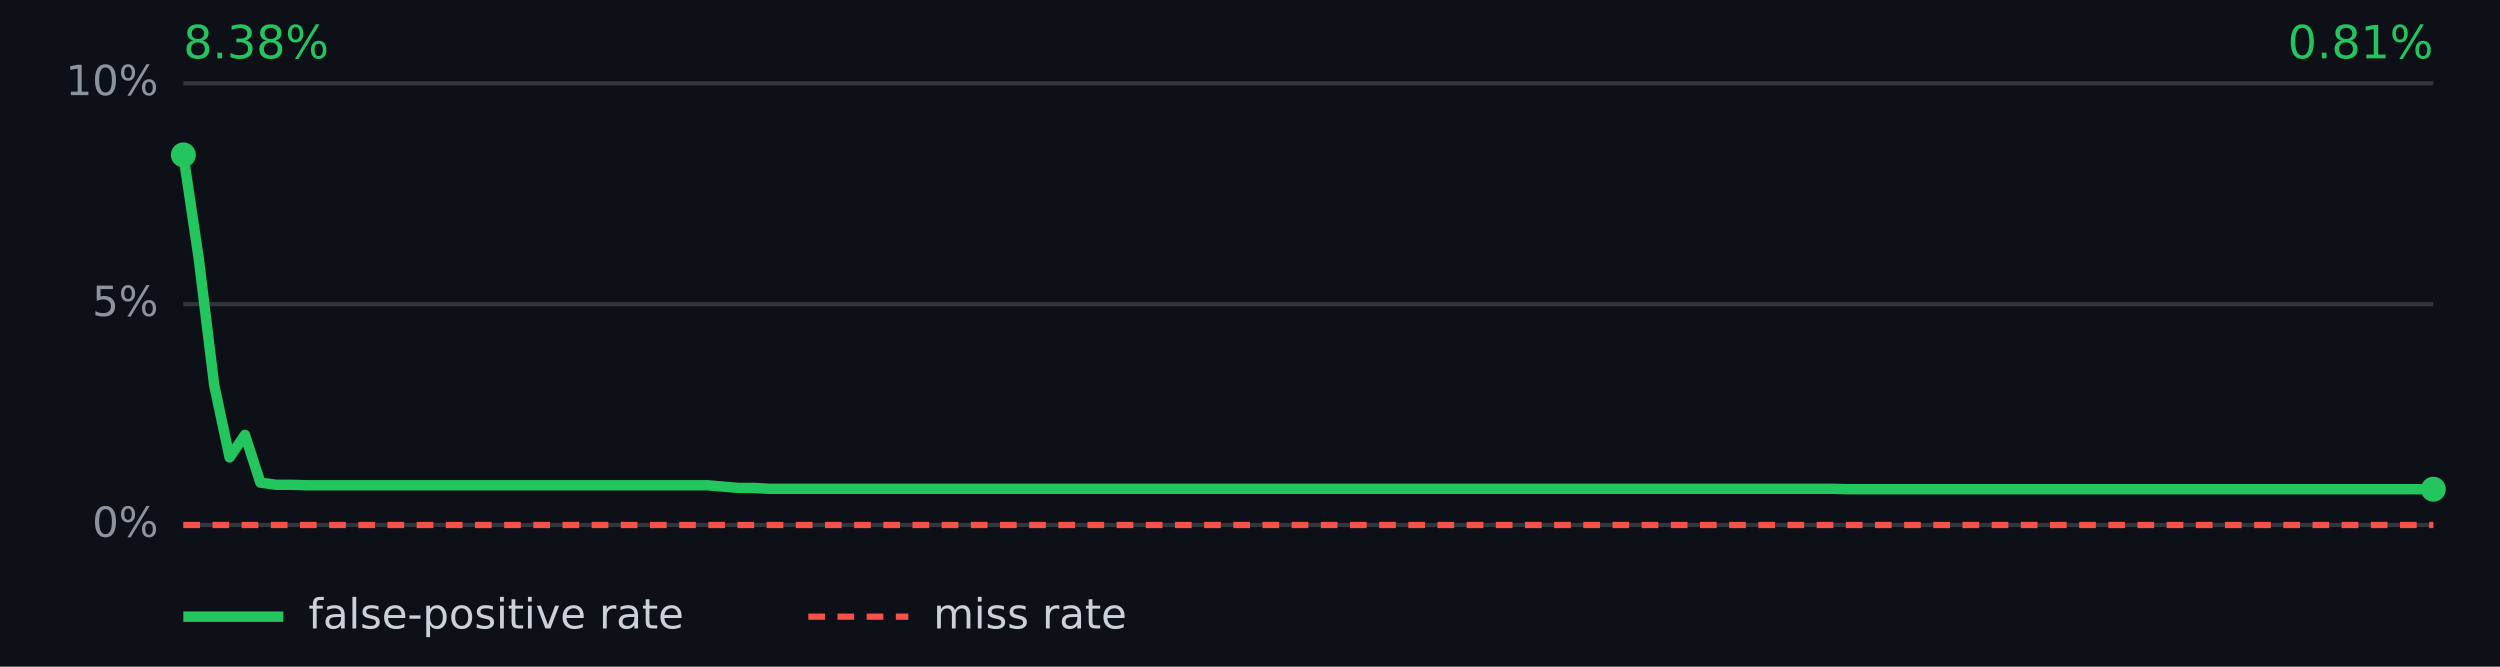
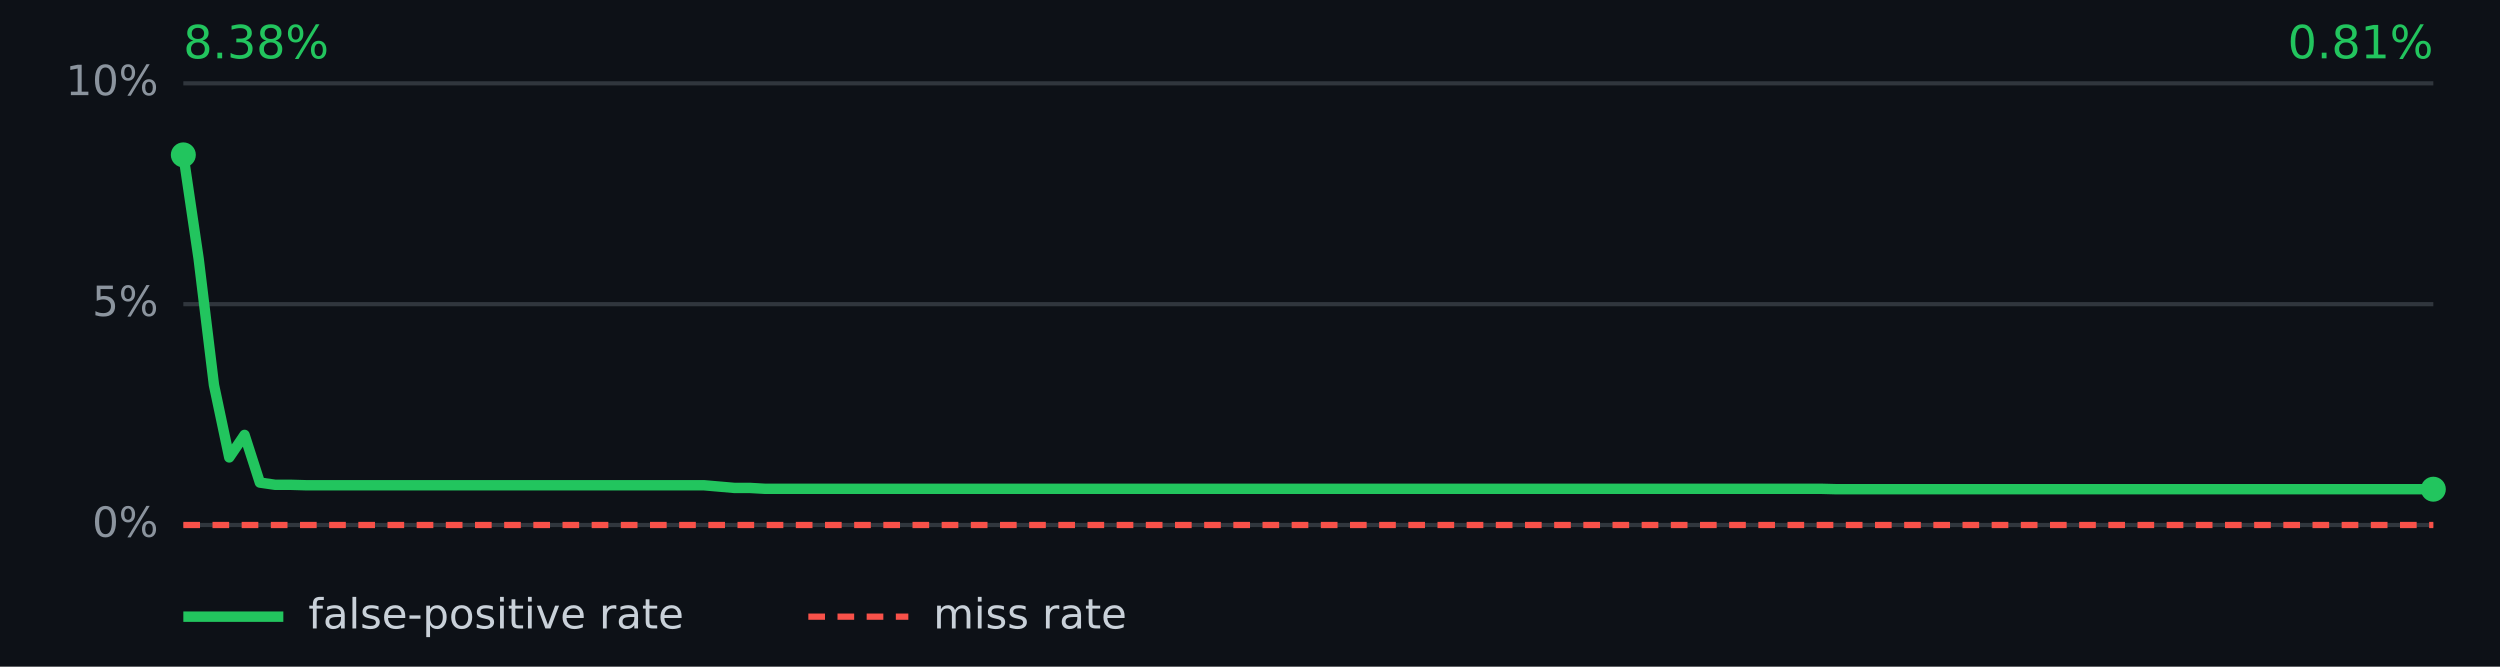
<svg xmlns="http://www.w3.org/2000/svg" width="600" height="160" role="img" aria-label="false-positive rate trend: 8.38% to 0.81%">
  <rect width="100%" height="160" fill="#0d1117" />
  <line x1="44" y1="20.00" x2="584" y2="20.00" stroke="#30363d" stroke-width="1" />
  <text x="38" y="20.00" font-family="Verdana,Geneva,DejaVu Sans,sans-serif" font-size="10" fill="#8b949e" text-anchor="end" dominant-baseline="middle">10%</text>
  <line x1="44" y1="73.00" x2="584" y2="73.00" stroke="#30363d" stroke-width="1" />
  <text x="38" y="73.00" font-family="Verdana,Geneva,DejaVu Sans,sans-serif" font-size="10" fill="#8b949e" text-anchor="end" dominant-baseline="middle">5%</text>
  <line x1="44" y1="126.00" x2="584" y2="126.00" stroke="#30363d" stroke-width="1" />
  <text x="38" y="126.00" font-family="Verdana,Geneva,DejaVu Sans,sans-serif" font-size="10" fill="#8b949e" text-anchor="end" dominant-baseline="middle">0%</text>
-   <polyline points="44.00,126.00 47.91,126.00 51.83,126.00 55.74,126.00 59.65,126.00 63.57,126.00 67.48,126.00 71.39,126.00 75.30,126.00 79.22,126.00 83.13,126.00 87.04,126.00 90.96,126.00 94.87,126.00 98.78,126.00 102.70,126.00 106.61,126.00 110.52,126.00 114.43,126.00 118.35,126.00 122.26,126.00 126.17,126.00 130.09,126.00 134.00,126.00 137.91,126.00 141.83,126.00 145.74,126.00 149.65,126.00 153.57,126.00 157.48,126.00 161.39,126.00 165.30,126.00 169.22,126.00 173.13,126.00 177.04,126.00 180.96,126.00 184.87,126.00 188.78,126.00 192.70,126.00 196.61,126.00 200.52,126.00 204.43,126.00 208.35,126.00 212.26,126.00 216.17,126.00 220.09,126.00 224.00,126.00 227.91,126.00 231.83,126.00 235.74,126.00 239.65,126.00 243.57,126.00 247.48,126.00 251.39,126.00 255.30,126.00 259.22,126.00 263.13,126.00 267.04,126.00 270.96,126.00 274.87,126.00 278.78,126.00 282.70,126.00 286.61,126.00 290.52,126.00 294.43,126.00 298.35,126.00 302.26,126.00 306.17,126.00 310.09,126.00 314.00,126.00 317.91,126.00 321.83,126.00 325.74,126.00 329.65,126.00 333.57,126.00 337.48,126.00 341.39,126.00 345.30,126.00 349.22,126.00 353.13,126.00 357.04,126.00 360.96,126.00 364.87,126.00 368.78,126.00 372.70,126.00 376.61,126.00 380.52,126.00 384.43,126.00 388.35,126.00 392.26,126.00 396.17,126.00 400.09,126.00 404.00,126.00 407.91,126.00 411.83,126.00 415.74,126.00 419.65,126.00 423.57,126.00 427.48,126.00 431.39,126.00 435.30,126.00 439.22,126.00 443.13,126.00 447.04,126.00 450.96,126.00 454.87,126.00 458.78,126.00 462.70,126.00 466.61,126.00 470.52,126.00 474.43,126.00 478.35,126.00 482.26,126.00 486.17,126.00 490.09,126.00 494.00,126.00 497.91,126.00 501.83,126.00 505.74,126.00 509.65,126.00 513.57,126.00 517.48,126.00 521.39,126.00 525.30,126.00 529.22,126.00 533.13,126.00 537.04,126.00 540.96,126.00 544.87,126.00 548.78,126.00 552.70,126.00 556.61,126.00 560.52,126.00 564.43,126.00 568.35,126.00 572.26,126.00 576.17,126.00 580.09,126.00 584.00,126.00" fill="none" stroke="#f85149" stroke-width="1.5" stroke-dasharray="4,3" />
-   <polyline points="44.00,37.17 47.70,62.08 51.40,92.40 55.10,109.78 58.79,104.38 62.49,115.82 66.19,116.35 69.89,116.35 73.59,116.46 77.29,116.46 80.99,116.46 84.68,116.46 88.38,116.46 92.08,116.46 95.78,116.46 99.48,116.46 103.18,116.46 106.88,116.46 110.58,116.46 114.27,116.46 117.97,116.46 121.67,116.46 125.37,116.46 129.07,116.46 132.77,116.46 136.47,116.46 140.16,116.46 143.86,116.46 147.56,116.46 151.26,116.46 154.96,116.46 158.66,116.46 162.36,116.46 166.05,116.46 169.75,116.46 173.45,116.78 177.15,117.10 180.85,117.10 184.55,117.31 188.25,117.31 191.95,117.31 195.64,117.31 199.34,117.31 203.04,117.31 206.74,117.31 210.44,117.31 214.14,117.31 217.84,117.31 221.53,117.31 225.23,117.31 228.93,117.31 232.63,117.31 236.33,117.31 240.03,117.31 243.73,117.31 247.42,117.31 251.12,117.31 254.82,117.31 258.52,117.31 262.22,117.31 265.92,117.31 269.62,117.31 273.32,117.31 277.01,117.31 280.71,117.31 284.41,117.31 288.11,117.31 291.81,117.31 295.51,117.31 299.21,117.31 302.90,117.31 306.60,117.31 310.30,117.31 314.00,117.31 317.70,117.31 321.40,117.31 325.10,117.31 328.79,117.31 332.49,117.31 336.19,117.31 339.89,117.31 343.59,117.31 347.29,117.31 350.99,117.31 354.68,117.31 358.38,117.31 362.08,117.31 365.78,117.31 369.48,117.31 373.18,117.31 376.88,117.31 380.58,117.31 384.27,117.31 387.97,117.31 391.67,117.31 395.37,117.31 399.07,117.31 402.77,117.31 406.47,117.31 410.16,117.31 413.86,117.31 417.56,117.31 421.26,117.31 424.96,117.31 428.66,117.31 432.36,117.31 436.05,117.31 439.75,117.31 443.45,117.41 447.15,117.41 450.85,117.41 454.55,117.41 458.25,117.41 461.95,117.41 465.64,117.41 469.34,117.41 473.04,117.41 476.74,117.41 480.44,117.41 484.14,117.41 487.84,117.41 491.53,117.41 495.23,117.41 498.93,117.41 502.63,117.41 506.33,117.41 510.03,117.41 513.73,117.41 517.42,117.41 521.12,117.41 524.82,117.41 528.52,117.41 532.22,117.41 535.92,117.41 539.62,117.41 543.32,117.41 547.01,117.41 550.71,117.41 554.41,117.41 558.11,117.41 561.81,117.41 565.51,117.41 569.21,117.41 572.90,117.41 576.60,117.41 580.30,117.41 584.00,117.41" fill="none" stroke="#22c55e" stroke-width="2.5" stroke-linejoin="round" />
+   <polyline points="44.00,126.00 47.88,126.00 51.77,126.00 55.65,126.00 59.54,126.00 63.42,126.00 67.31,126.00 71.19,126.00 75.08,126.00 78.96,126.00 82.85,126.00 86.73,126.00 90.62,126.00 94.50,126.00 98.39,126.00 102.27,126.00 106.16,126.00 110.04,126.00 113.93,126.00 117.81,126.00 121.70,126.00 125.58,126.00 129.47,126.00 133.35,126.00 137.24,126.00 141.12,126.00 145.01,126.00 148.89,126.00 152.78,126.00 156.66,126.00 160.55,126.00 164.43,126.00 168.32,126.00 172.20,126.00 176.09,126.00 179.97,126.00 183.86,126.00 187.74,126.00 191.63,126.00 195.51,126.00 199.40,126.00 203.28,126.00 207.17,126.00 211.05,126.00 214.94,126.00 218.82,126.00 222.71,126.00 226.59,126.00 230.47,126.00 234.36,126.00 238.24,126.00 242.13,126.00 246.01,126.00 249.90,126.00 253.78,126.00 257.67,126.00 261.55,126.00 265.44,126.00 269.32,126.00 273.21,126.00 277.09,126.00 280.98,126.00 284.86,126.00 288.75,126.00 292.63,126.00 296.52,126.00 300.40,126.00 304.29,126.00 308.17,126.00 312.06,126.00 315.94,126.00 319.83,126.00 323.71,126.00 327.60,126.00 331.48,126.00 335.37,126.00 339.25,126.00 343.14,126.00 347.02,126.00 350.91,126.00 354.79,126.00 358.68,126.00 362.56,126.00 366.45,126.00 370.33,126.00 374.22,126.00 378.10,126.00 381.99,126.00 385.87,126.00 389.76,126.00 393.64,126.00 397.53,126.00 401.41,126.00 405.29,126.00 409.18,126.00 413.06,126.00 416.95,126.00 420.83,126.00 424.72,126.00 428.60,126.00 432.49,126.00 436.37,126.00 440.26,126.00 444.14,126.00 448.03,126.00 451.91,126.00 455.80,126.00 459.68,126.00 463.57,126.00 467.45,126.00 471.34,126.00 475.22,126.00 479.11,126.00 482.99,126.00 486.88,126.00 490.76,126.00 494.65,126.00 498.53,126.00 502.42,126.00 506.30,126.00 510.19,126.00 514.07,126.00 517.96,126.00 521.84,126.00 525.73,126.00 529.61,126.00 533.50,126.00 537.38,126.00 541.27,126.00 545.15,126.00 549.04,126.00 552.92,126.00 556.81,126.00 560.69,126.00 564.58,126.00 568.46,126.00 572.35,126.00 576.23,126.00 580.12,126.00 584.00,126.00" fill="none" stroke="#f85149" stroke-width="1.5" stroke-dasharray="4,3" />
+   <polyline points="44.00,37.17 47.67,62.08 51.35,92.40 55.02,109.78 58.69,104.38 62.37,115.82 66.04,116.35 69.71,116.35 73.39,116.46 77.06,116.46 80.73,116.46 84.41,116.46 88.08,116.46 91.76,116.46 95.43,116.46 99.10,116.46 102.78,116.46 106.45,116.46 110.12,116.46 113.80,116.46 117.47,116.46 121.14,116.46 124.82,116.46 128.49,116.46 132.16,116.46 135.84,116.46 139.51,116.46 143.18,116.46 146.86,116.46 150.53,116.46 154.20,116.46 157.88,116.46 161.55,116.46 165.22,116.46 168.90,116.46 172.57,116.78 176.24,117.10 179.92,117.10 183.59,117.31 187.27,117.31 190.94,117.31 194.61,117.31 198.29,117.31 201.96,117.31 205.63,117.31 209.31,117.31 212.98,117.31 216.65,117.31 220.33,117.31 224.00,117.31 227.67,117.31 231.35,117.31 235.02,117.31 238.69,117.31 242.37,117.31 246.04,117.31 249.71,117.31 253.39,117.31 257.06,117.31 260.73,117.31 264.41,117.31 268.08,117.31 271.76,117.31 275.43,117.31 279.10,117.31 282.78,117.31 286.45,117.31 290.12,117.31 293.80,117.31 297.47,117.31 301.14,117.31 304.82,117.31 308.49,117.31 312.16,117.31 315.84,117.31 319.51,117.31 323.18,117.31 326.86,117.31 330.53,117.31 334.20,117.31 337.88,117.31 341.55,117.31 345.22,117.31 348.90,117.31 352.57,117.31 356.24,117.31 359.92,117.31 363.59,117.31 367.27,117.31 370.94,117.31 374.61,117.31 378.29,117.31 381.96,117.31 385.63,117.31 389.31,117.31 392.98,117.31 396.65,117.31 400.33,117.31 404.00,117.31 407.67,117.31 411.35,117.31 415.02,117.31 418.69,117.31 422.37,117.31 426.04,117.31 429.71,117.31 433.39,117.31 437.06,117.31 440.73,117.41 444.41,117.41 448.08,117.41 451.76,117.41 455.43,117.41 459.10,117.41 462.78,117.41 466.45,117.41 470.12,117.41 473.80,117.41 477.47,117.41 481.14,117.41 484.82,117.41 488.49,117.41 492.16,117.41 495.84,117.41 499.51,117.41 503.18,117.41 506.86,117.41 510.53,117.41 514.20,117.41 517.88,117.41 521.55,117.41 525.22,117.41 528.90,117.41 532.57,117.41 536.24,117.41 539.92,117.41 543.59,117.41 547.27,117.41 550.94,117.41 554.61,117.41 558.29,117.41 561.96,117.41 565.63,117.41 569.31,117.41 572.98,117.41 576.65,117.41 580.33,117.41 584.00,117.41" fill="none" stroke="#22c55e" stroke-width="2.5" stroke-linejoin="round" />
  <circle cx="44.00" cy="37.17" r="3" fill="#22c55e" />
  <circle cx="584.00" cy="117.41" r="3" fill="#22c55e" />
  <text x="44.00" y="14" font-family="Verdana,Geneva,DejaVu Sans,sans-serif" font-size="11" fill="#22c55e" text-anchor="start">8.38%</text>
  <text x="584.00" y="14" font-family="Verdana,Geneva,DejaVu Sans,sans-serif" font-size="11" fill="#22c55e" text-anchor="end">0.81%</text>
  <line x1="44" y1="148" x2="68" y2="148" stroke="#22c55e" stroke-width="2.5" />
  <text x="74" y="148" font-family="Verdana,Geneva,DejaVu Sans,sans-serif" font-size="10" fill="#c9d1d9" dominant-baseline="middle">false-positive rate</text>
  <line x1="194" y1="148" x2="218" y2="148" stroke="#f85149" stroke-width="1.5" stroke-dasharray="4,3" />
  <text x="224" y="148" font-family="Verdana,Geneva,DejaVu Sans,sans-serif" font-size="10" fill="#c9d1d9" dominant-baseline="middle">miss rate</text>
</svg>
